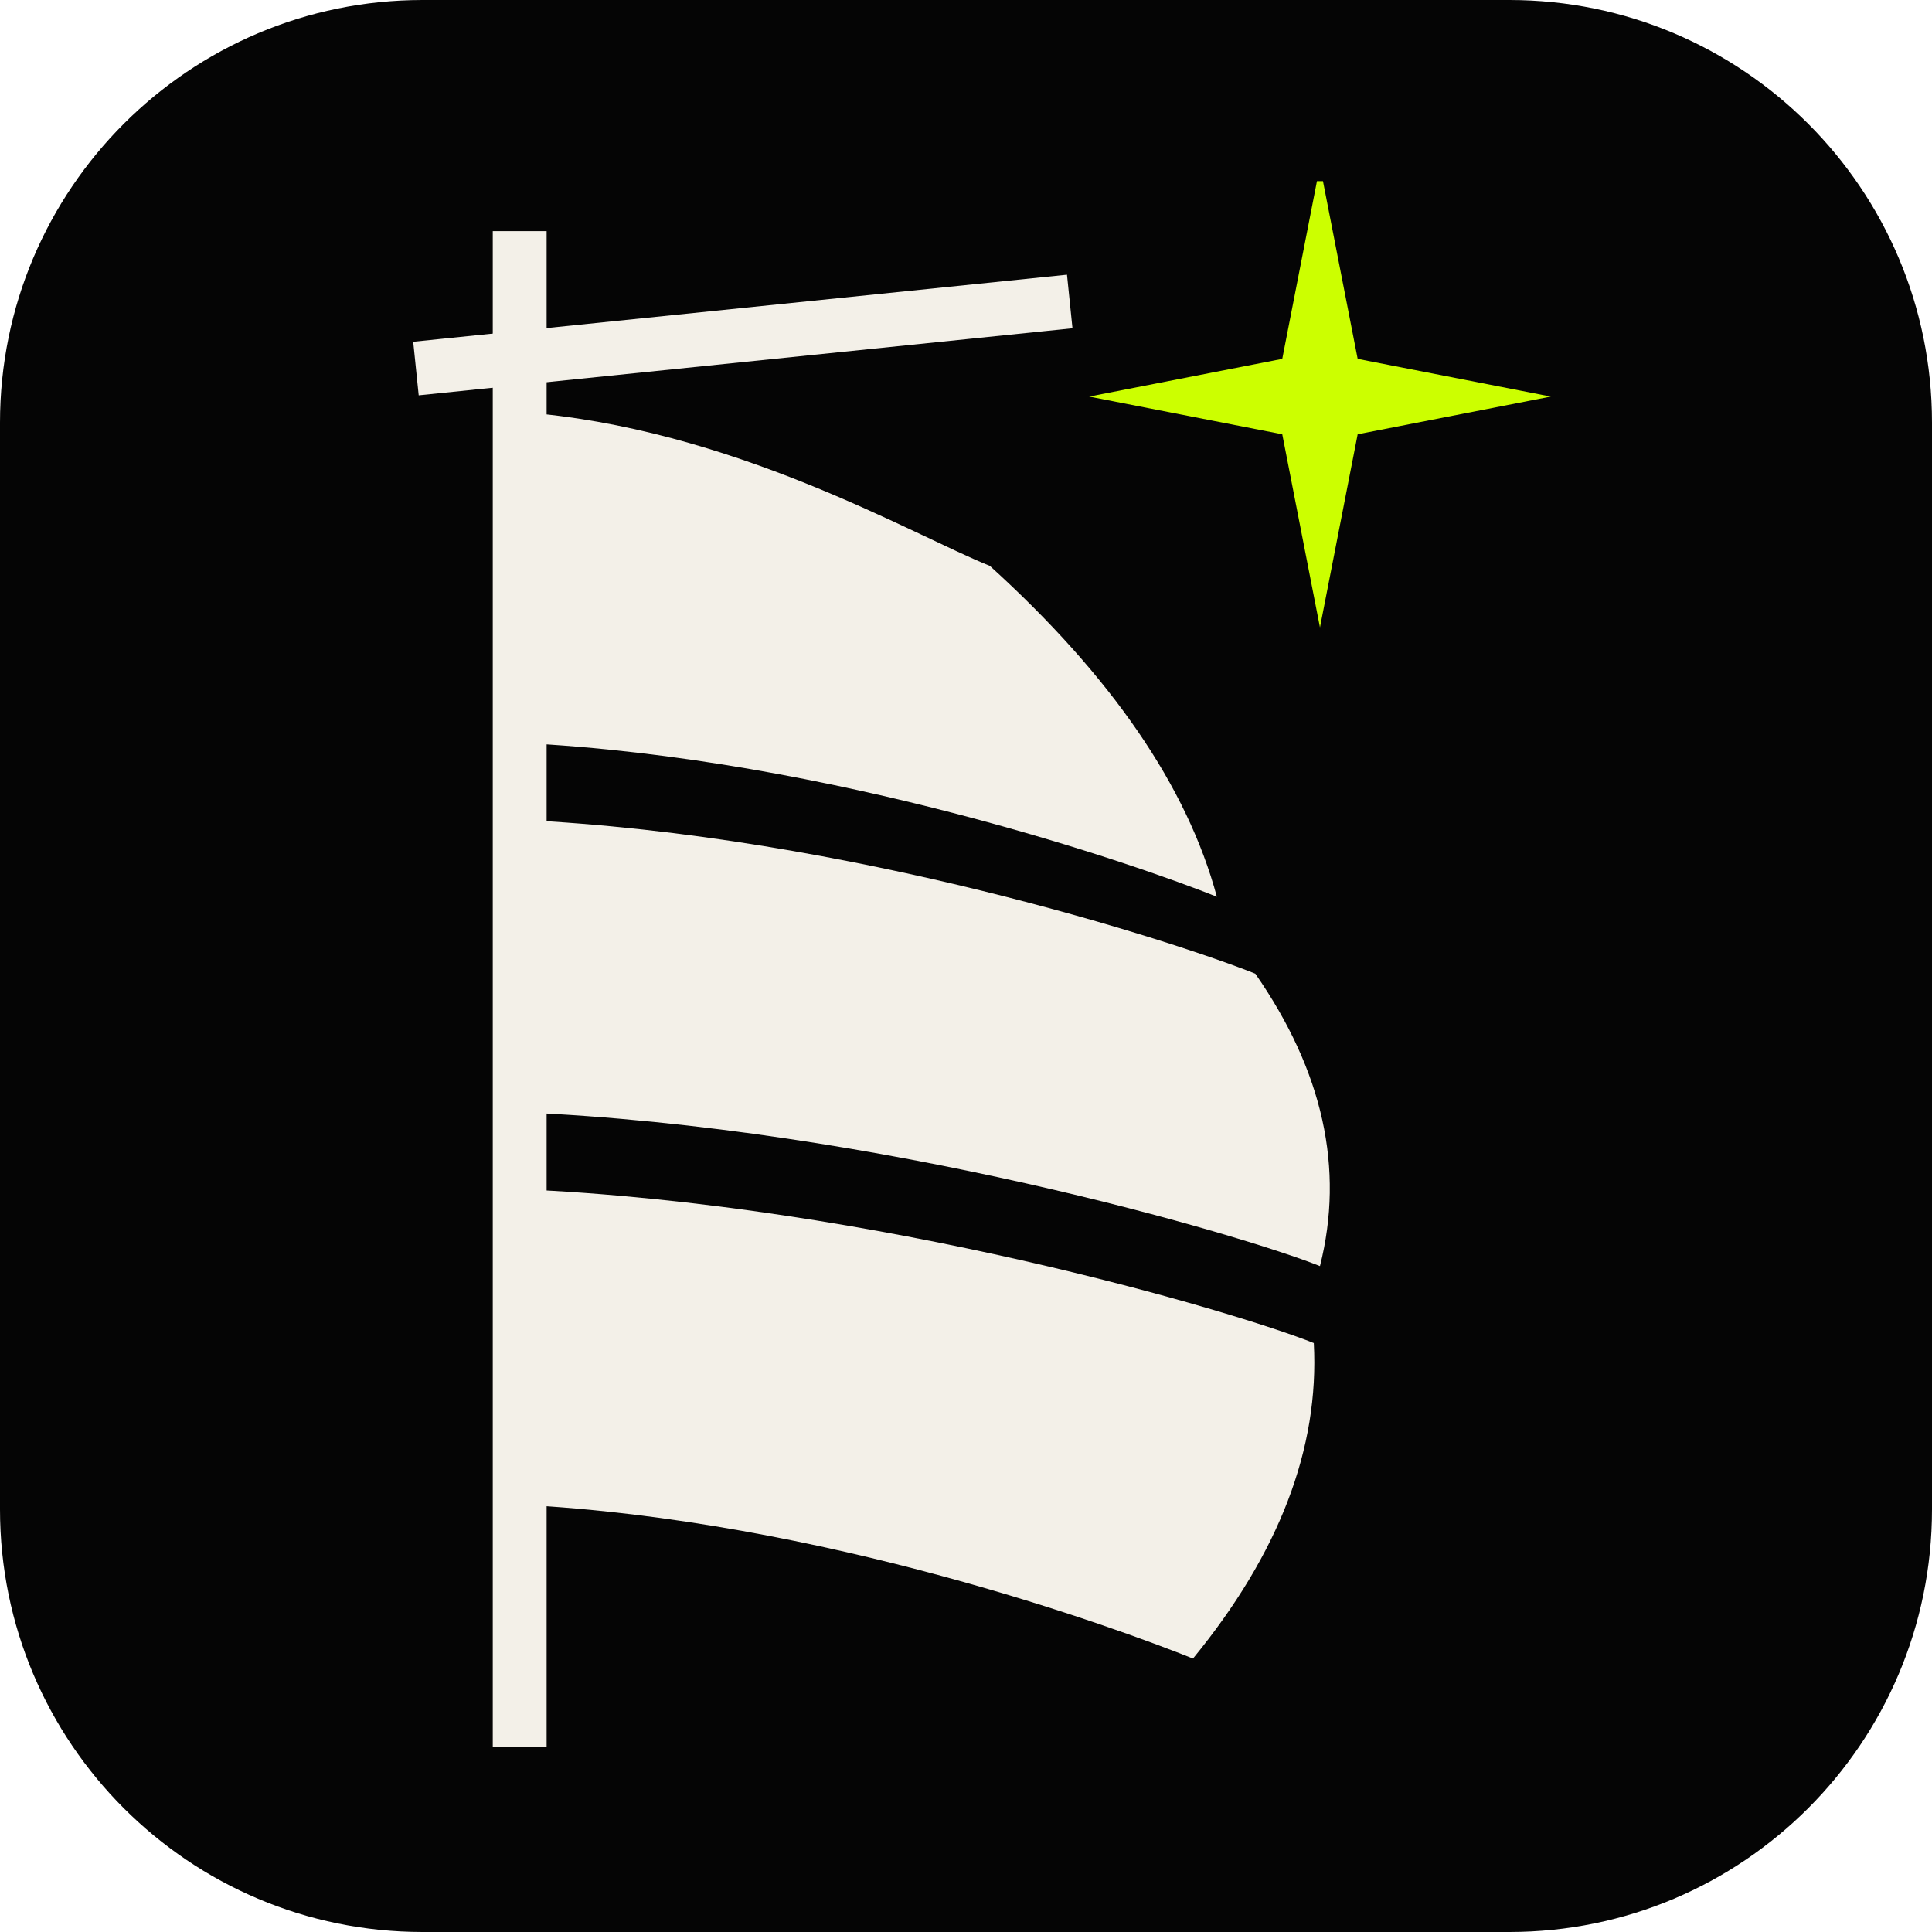
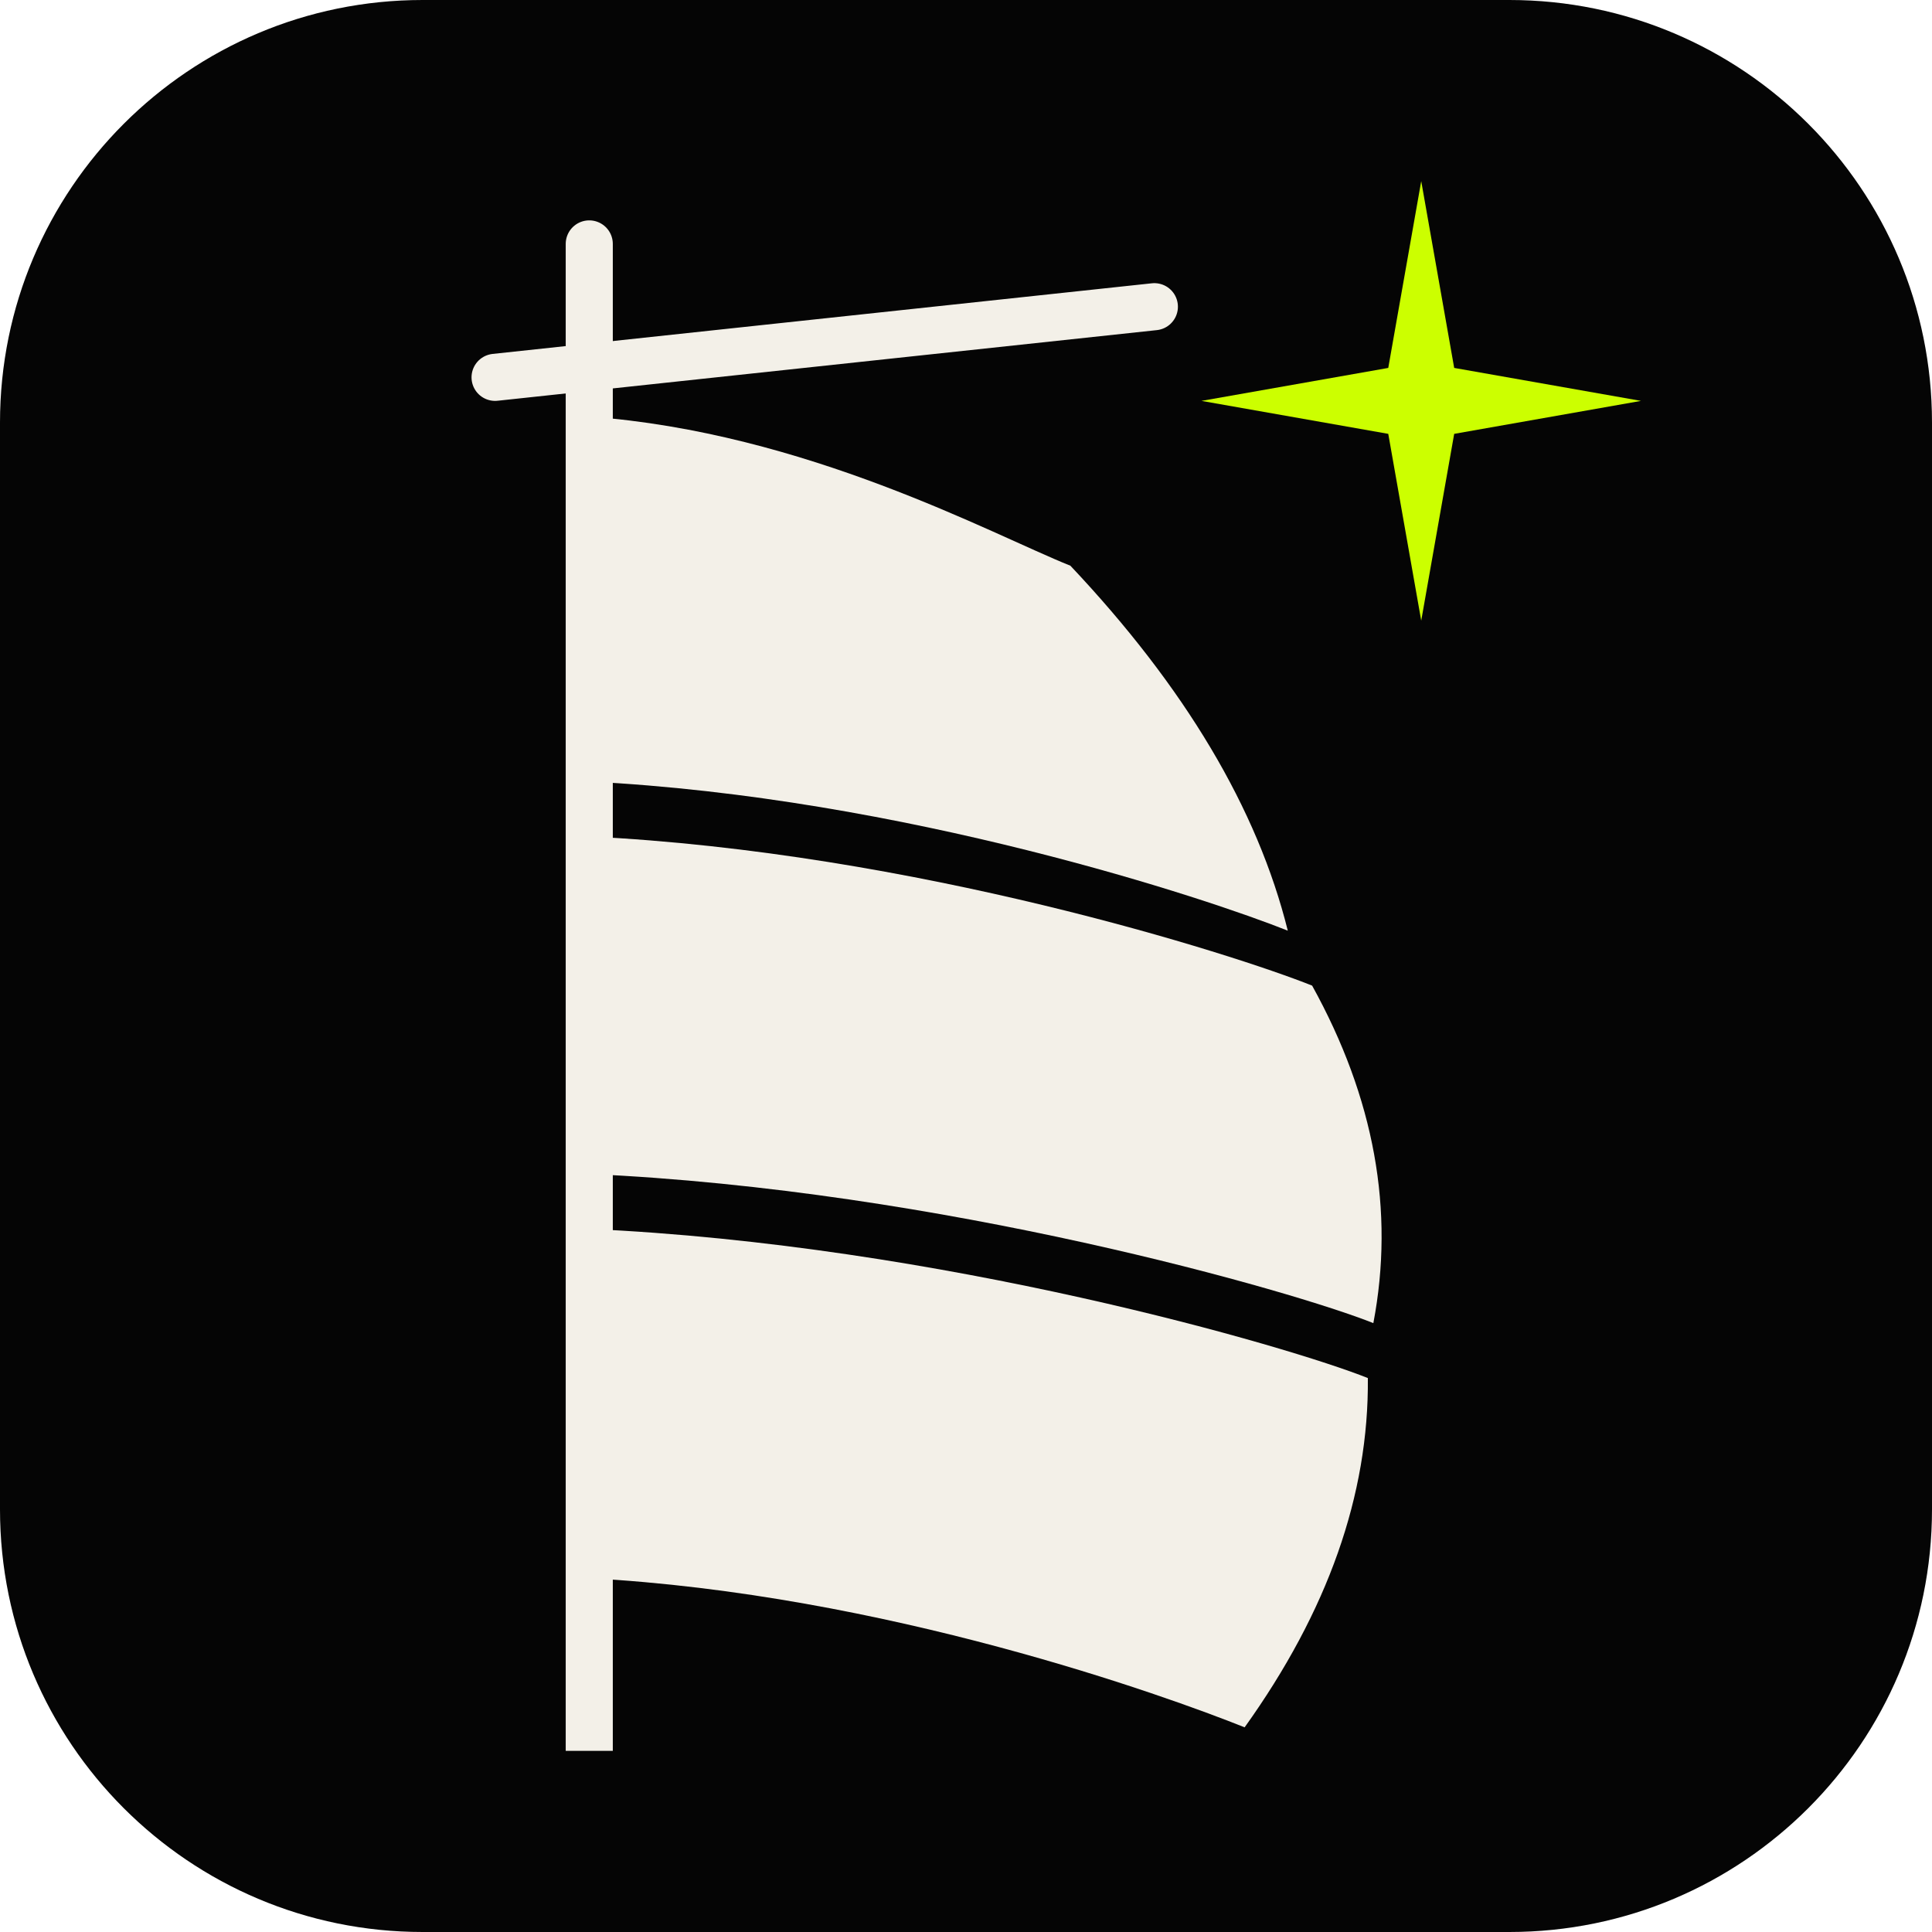
<svg xmlns="http://www.w3.org/2000/svg" viewBox="0 0 64 64">
  <rect width="64" height="64" rx="14" fill="#050505" />
-   <svg x="6" y="6" width="52" height="52" viewBox="48 14 204 204">
-     <path d="M92 24V214" fill="none" stroke="#f3f0e8" stroke-width="7" stroke-linecap="square" />
-     <path d="M82 38L160 30" fill="none" stroke="#f3f0e8" stroke-width="7" stroke-linecap="square" />
-     <path d="M92 44C119.5 46 143.1 60 153.1 64Q176.8 85.5 182.6 107C172.6 103 132.8 89 92 87Z" fill="#f3f0e8" />
-     <path d="M92 97C135 99 177.6 113 187.6 117Q200.8 136 196 155C186 151 138.8 137 92 135Z" fill="#f3f0e8" />
-     <path d="M92 145C138.4 147 185.2 161 195.2 165Q196.3 185.5 179.5 206C169.5 202 131.4 188 92 186Z" fill="#f3f0e8" />
-     <polygon points="196 12 200.9 37.1 226 42 200.9 46.9 196 72 191.1 46.9 166 42 191.1 37.1" fill="#ccff00" />
+   <svg x="6" y="6" width="52" height="52" viewBox="40 12 200 200">
+     <path d="M92 20V218" fill="none" stroke="#f3f0e8" stroke-width="6" stroke-linecap="round" />
+     <path d="M80 37L164 28" fill="none" stroke="#f3f0e8" stroke-width="6" stroke-linecap="round" />
+     <path d="M92 42C119.6 44 143.3 57 153.3 61Q175.2 84.2 181 107.5C171 103.5 132.1 90.5 92 88.5Z" fill="#f3f0e8" />
+     <path d="M92 95.5C133.4 97.5 174.1 110.5 184.1 114.5Q196 136 191.9 157.5C181.9 153.5 136.9 140.5 92 138.5Z" fill="#f3f0e8" />
+     <path d="M92 145.5C136.7 147.5 181.2 160.5 191.2 164.5Q191.4 186.8 175.5 209C165.5 205 129.6 192 92 190Z" fill="#f3f0e8" />
+     <polygon points="198 12 202.2 35.8 226 40 202.2 44.2 198 68 193.8 44.2 170 40 193.8 35.8" fill="#ccff00" />
  </svg>
</svg>
